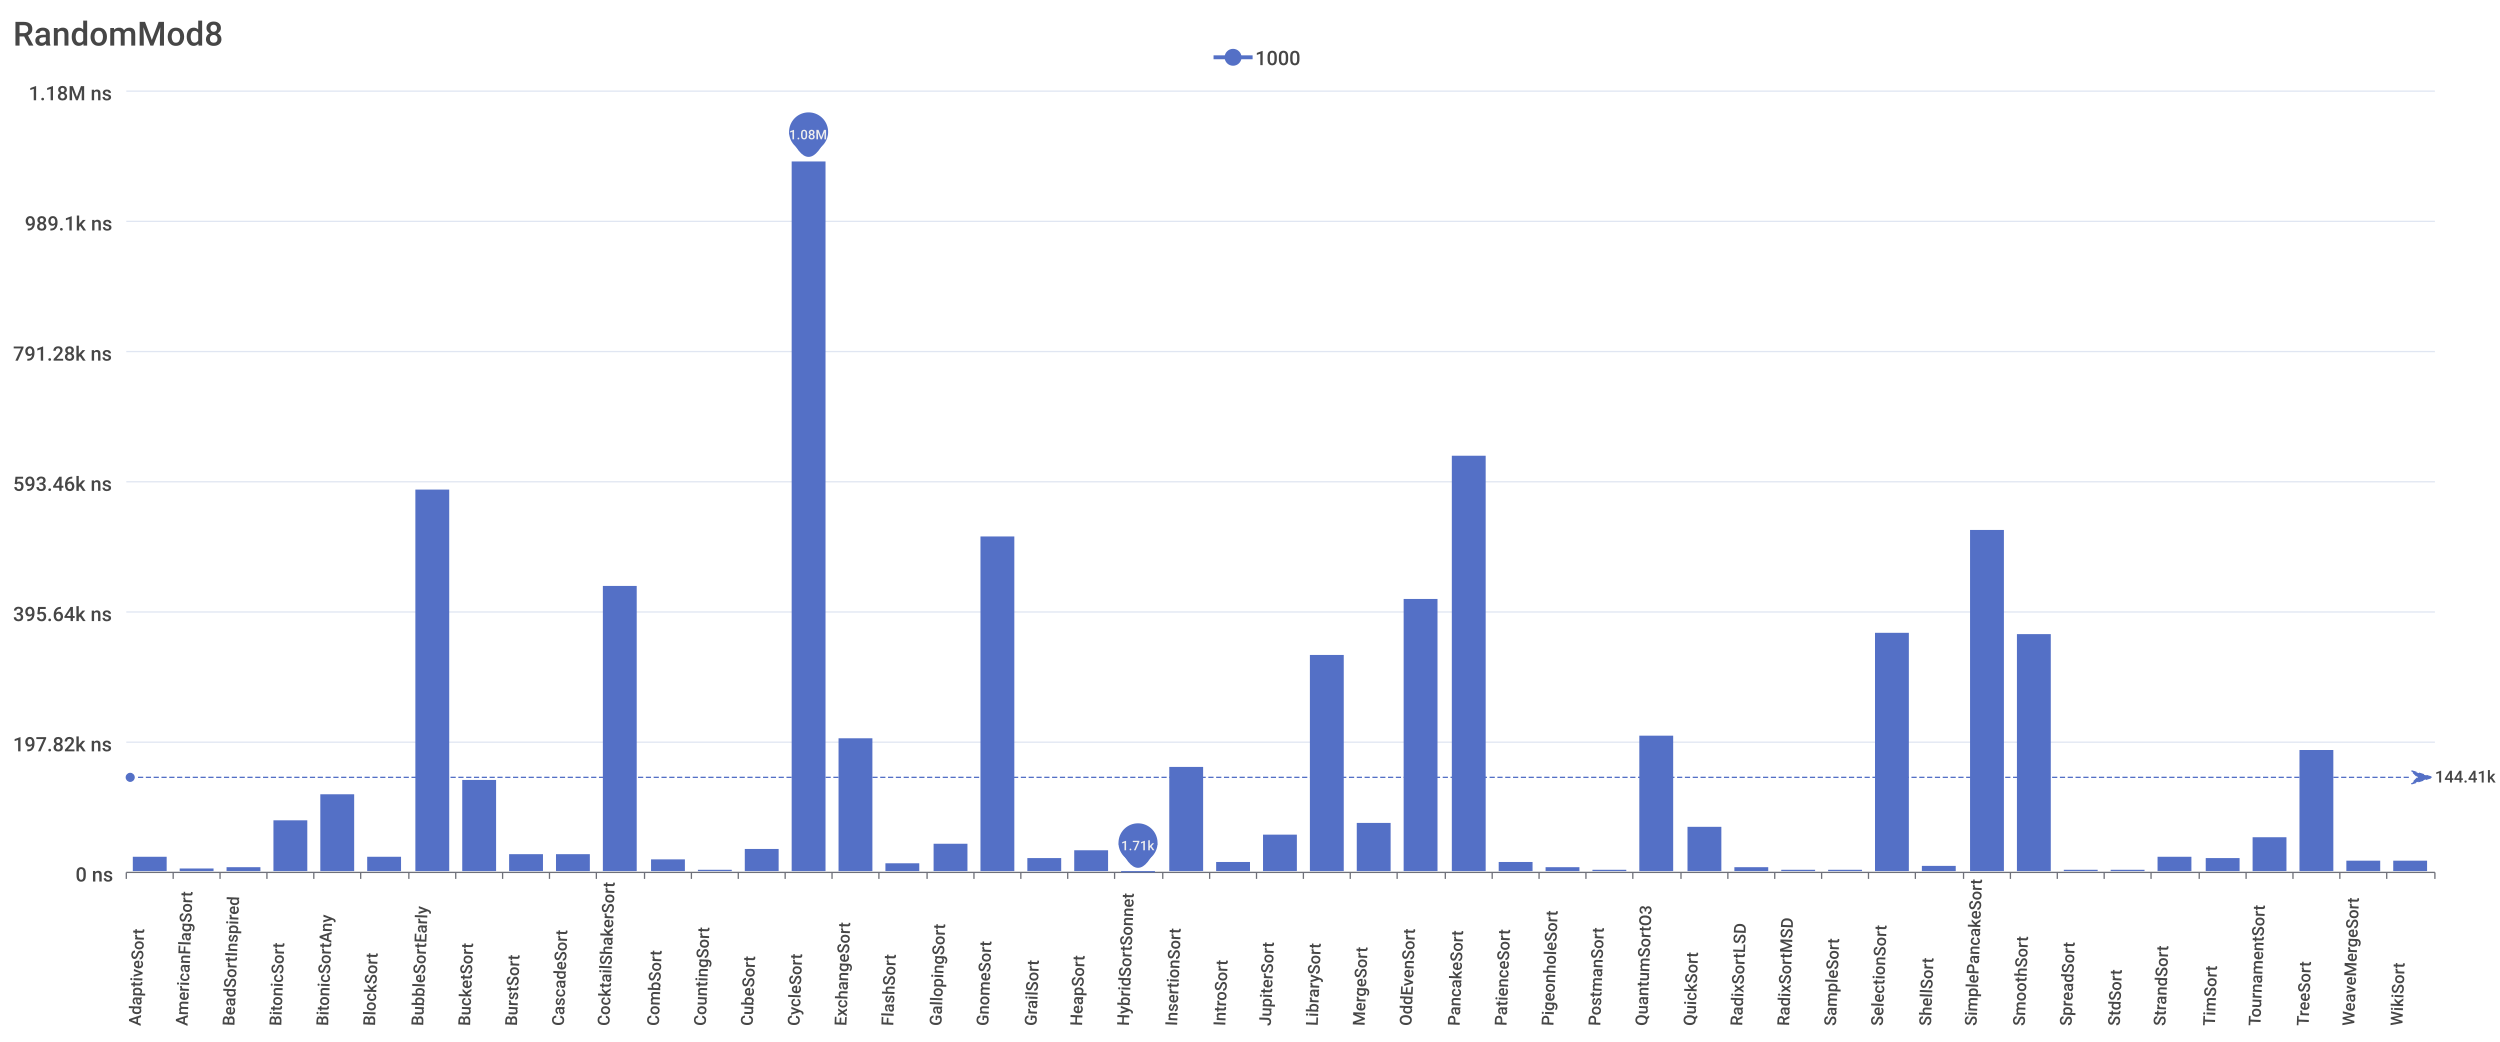
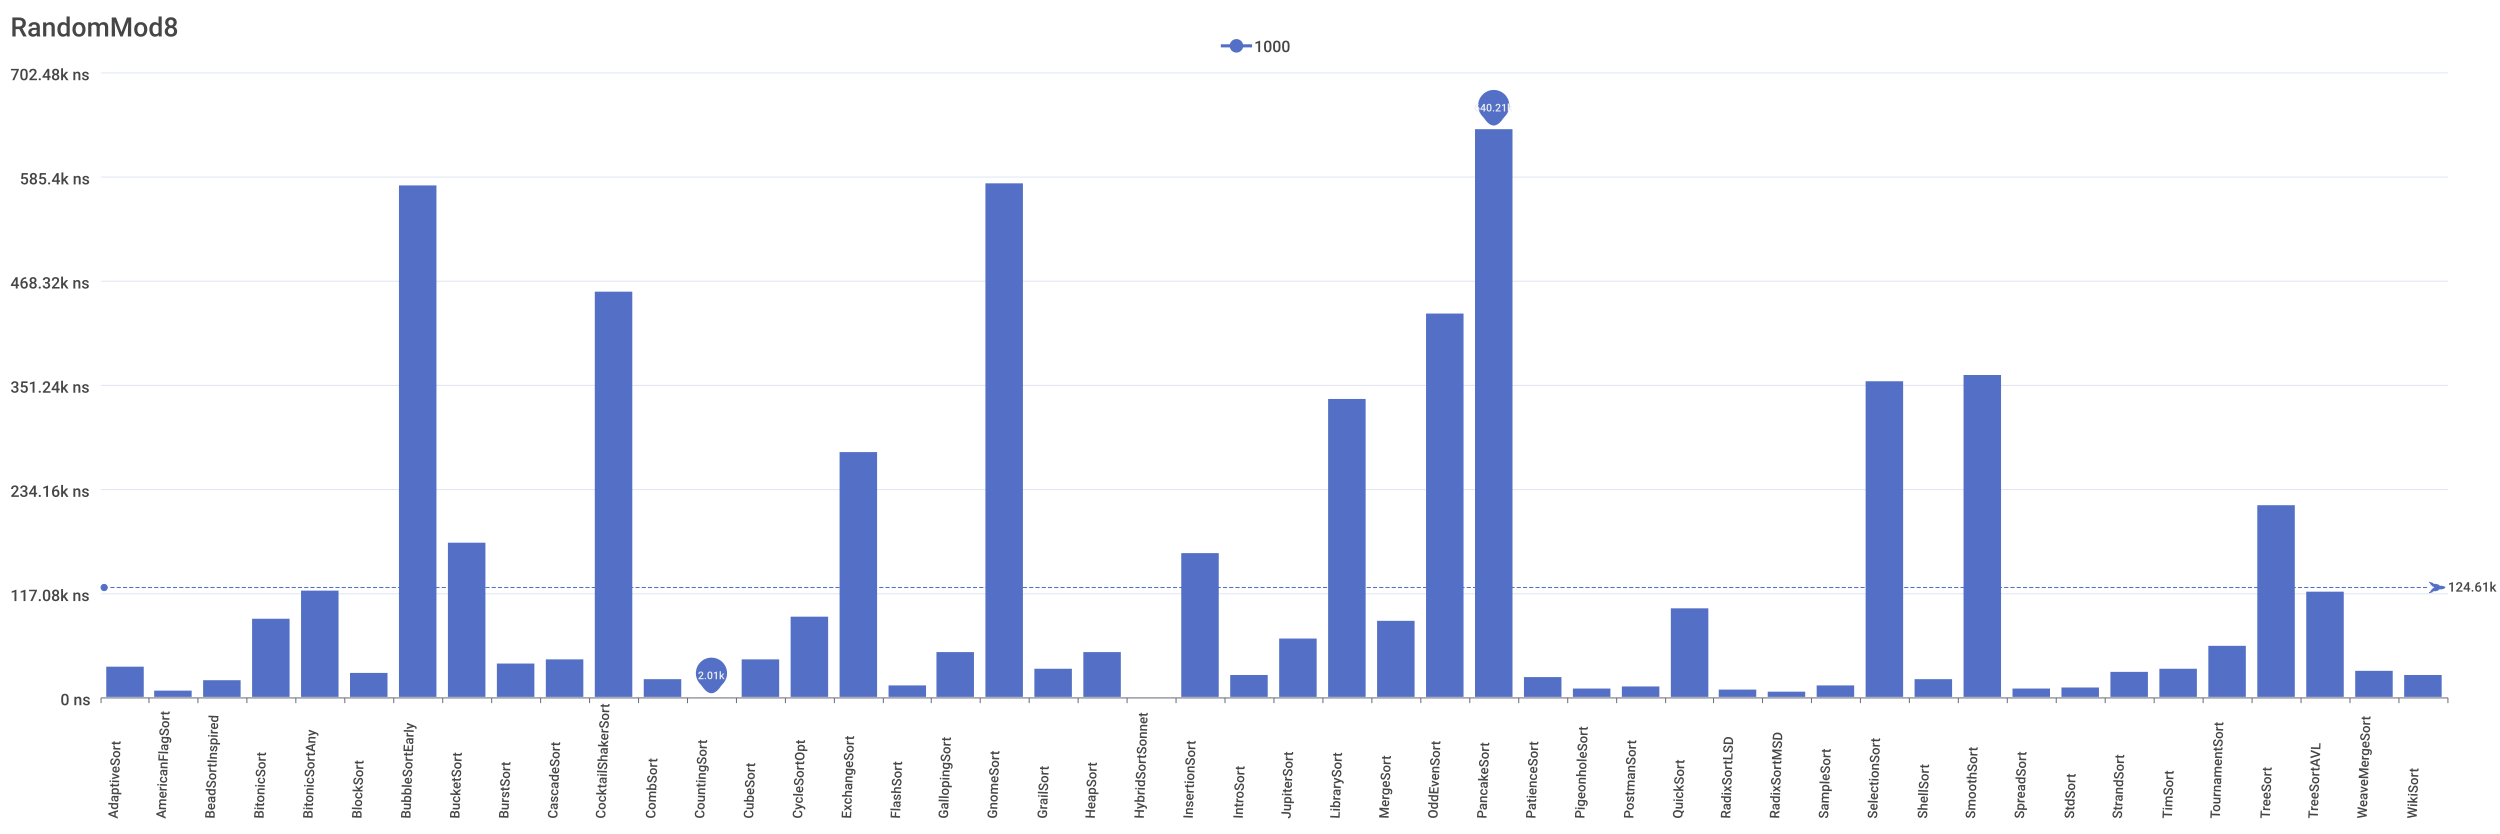
- <svg xmlns="http://www.w3.org/2000/svg" width="1920" height="800">\n<path d="M 0 0 L 1920 0 L 1920 800 L 0 800 L 0 0" style="stroke-width:0;stroke:none;fill:rgba(255,255,255,1.0)" />
-   <path d="M 932 44 L 962 44" style="stroke-width:3;stroke:rgba(84,112,198,1.0);fill:rgba(84,112,198,1.0)" />
-   <circle cx="947" cy="44" r="5" style="stroke-width:3;stroke:rgba(84,112,198,1.0);fill:rgba(84,112,198,1.0)" />
+ <svg xmlns="http://www.w3.org/2000/svg" width="2400" height="800">\n<path d="M 0 0 L 2400 0 L 2400 800 L 0 800 L 0 0" style="stroke-width:0;stroke:none;fill:rgba(255,255,255,1.0)" />
+   <path d="M 1172 44 L 1202 44" style="stroke-width:3;stroke:rgba(84,112,198,1.0);fill:rgba(84,112,198,1.0)" />
+   <circle cx="1187" cy="44" r="5" style="stroke-width:3;stroke:rgba(84,112,198,1.0);fill:rgba(84,112,198,1.0)" />
  <path d="" style="stroke-width:3;stroke:rgba(84,112,198,1.0);fill:rgba(84,112,198,1.0)" />
-   <text x="964" y="50" style="stroke-width:0;stroke:none;fill:rgba(70,70,70,1.0);font-size:15.3px;font-family:'Roboto Medium',sans-serif">1000</text>
+   <text x="1204" y="50" style="stroke-width:0;stroke:none;fill:rgba(70,70,70,1.0);font-size:15.3px;font-family:'Roboto Medium',sans-serif">1000</text>
  <text x="10" y="35" style="stroke-width:0;stroke:none;fill:rgba(70,70,70,1.0);font-size:25.6px;font-family:'Roboto Medium',sans-serif">RandomMod8</text>
-   <text x="22" y="77" style="stroke-width:0;stroke:none;fill:rgba(70,70,70,1.0);font-size:15.3px;font-family:'Roboto Medium',sans-serif">1.18M ns</text>
-   <text x="19" y="177" style="stroke-width:0;stroke:none;fill:rgba(70,70,70,1.0);font-size:15.3px;font-family:'Roboto Medium',sans-serif">989.1k ns</text>
-   <text x="10" y="277" style="stroke-width:0;stroke:none;fill:rgba(70,70,70,1.0);font-size:15.3px;font-family:'Roboto Medium',sans-serif">791.28k ns</text>
-   <text x="10" y="377" style="stroke-width:0;stroke:none;fill:rgba(70,70,70,1.0);font-size:15.3px;font-family:'Roboto Medium',sans-serif">593.46k ns</text>
-   <text x="10" y="477" style="stroke-width:0;stroke:none;fill:rgba(70,70,70,1.0);font-size:15.3px;font-family:'Roboto Medium',sans-serif">395.64k ns</text>
-   <text x="10" y="577" style="stroke-width:0;stroke:none;fill:rgba(70,70,70,1.0);font-size:15.3px;font-family:'Roboto Medium',sans-serif">197.82k ns</text>
+   <text x="10" y="77" style="stroke-width:0;stroke:none;fill:rgba(70,70,70,1.0);font-size:15.3px;font-family:'Roboto Medium',sans-serif">702.48k ns</text>
+   <text x="19" y="177" style="stroke-width:0;stroke:none;fill:rgba(70,70,70,1.0);font-size:15.3px;font-family:'Roboto Medium',sans-serif">585.4k ns</text>
+   <text x="10" y="277" style="stroke-width:0;stroke:none;fill:rgba(70,70,70,1.0);font-size:15.3px;font-family:'Roboto Medium',sans-serif">468.32k ns</text>
+   <text x="10" y="377" style="stroke-width:0;stroke:none;fill:rgba(70,70,70,1.0);font-size:15.3px;font-family:'Roboto Medium',sans-serif">351.24k ns</text>
+   <text x="10" y="477" style="stroke-width:0;stroke:none;fill:rgba(70,70,70,1.0);font-size:15.3px;font-family:'Roboto Medium',sans-serif">234.16k ns</text>
+   <text x="10" y="577" style="stroke-width:0;stroke:none;fill:rgba(70,70,70,1.0);font-size:15.3px;font-family:'Roboto Medium',sans-serif">117.08k ns</text>
  <text x="58" y="677" style="stroke-width:0;stroke:none;fill:rgba(70,70,70,1.0);font-size:15.3px;font-family:'Roboto Medium',sans-serif">0 ns</text>
-   <path d="M 97 70 L 1870 70" style="stroke-width:1;stroke:rgba(224,230,242,1.0);fill:none" />
-   <path d="M 97 170 L 1870 170" style="stroke-width:1;stroke:rgba(224,230,242,1.0);fill:none" />
-   <path d="M 97 270 L 1870 270" style="stroke-width:1;stroke:rgba(224,230,242,1.0);fill:none" />
-   <path d="M 97 370 L 1870 370" style="stroke-width:1;stroke:rgba(224,230,242,1.0);fill:none" />
-   <path d="M 97 470 L 1870 470" style="stroke-width:1;stroke:rgba(224,230,242,1.0);fill:none" />
-   <path d="M 97 570 L 1870 570" style="stroke-width:1;stroke:rgba(224,230,242,1.0);fill:none" />
+   <path d="M 97 70 L 2350 70" style="stroke-width:1;stroke:rgba(224,230,242,1.0);fill:none" />
+   <path d="M 97 170 L 2350 170" style="stroke-width:1;stroke:rgba(224,230,242,1.0);fill:none" />
+   <path d="M 97 270 L 2350 270" style="stroke-width:1;stroke:rgba(224,230,242,1.0);fill:none" />
+   <path d="M 97 370 L 2350 370" style="stroke-width:1;stroke:rgba(224,230,242,1.0);fill:none" />
+   <path d="M 97 470 L 2350 470" style="stroke-width:1;stroke:rgba(224,230,242,1.0);fill:none" />
+   <path d="M 97 570 L 2350 570" style="stroke-width:1;stroke:rgba(224,230,242,1.0);fill:none" />
  <path d="M 97 675 L 97 670" style="stroke-width:1;stroke:rgba(110,112,121,1.0);fill:none" />
-   <path d="M 133 675 L 133 670" style="stroke-width:1;stroke:rgba(110,112,121,1.0);fill:none" />
-   <path d="M 169 675 L 169 670" style="stroke-width:1;stroke:rgba(110,112,121,1.0);fill:none" />
-   <path d="M 205 675 L 205 670" style="stroke-width:1;stroke:rgba(110,112,121,1.0);fill:none" />
-   <path d="M 241 675 L 241 670" style="stroke-width:1;stroke:rgba(110,112,121,1.0);fill:none" />
-   <path d="M 277 675 L 277 670" style="stroke-width:1;stroke:rgba(110,112,121,1.0);fill:none" />
-   <path d="M 314 675 L 314 670" style="stroke-width:1;stroke:rgba(110,112,121,1.0);fill:none" />
-   <path d="M 350 675 L 350 670" style="stroke-width:1;stroke:rgba(110,112,121,1.0);fill:none" />
-   <path d="M 386 675 L 386 670" style="stroke-width:1;stroke:rgba(110,112,121,1.0);fill:none" />
-   <path d="M 422 675 L 422 670" style="stroke-width:1;stroke:rgba(110,112,121,1.0);fill:none" />
-   <path d="M 458 675 L 458 670" style="stroke-width:1;stroke:rgba(110,112,121,1.0);fill:none" />
-   <path d="M 495 675 L 495 670" style="stroke-width:1;stroke:rgba(110,112,121,1.0);fill:none" />
-   <path d="M 531 675 L 531 670" style="stroke-width:1;stroke:rgba(110,112,121,1.0);fill:none" />
-   <path d="M 567 675 L 567 670" style="stroke-width:1;stroke:rgba(110,112,121,1.0);fill:none" />
-   <path d="M 603 675 L 603 670" style="stroke-width:1;stroke:rgba(110,112,121,1.0);fill:none" />
-   <path d="M 639 675 L 639 670" style="stroke-width:1;stroke:rgba(110,112,121,1.0);fill:none" />
-   <path d="M 675 675 L 675 670" style="stroke-width:1;stroke:rgba(110,112,121,1.0);fill:none" />
-   <path d="M 712 675 L 712 670" style="stroke-width:1;stroke:rgba(110,112,121,1.0);fill:none" />
-   <path d="M 748 675 L 748 670" style="stroke-width:1;stroke:rgba(110,112,121,1.0);fill:none" />
-   <path d="M 784 675 L 784 670" style="stroke-width:1;stroke:rgba(110,112,121,1.0);fill:none" />
-   <path d="M 820 675 L 820 670" style="stroke-width:1;stroke:rgba(110,112,121,1.0);fill:none" />
-   <path d="M 856 675 L 856 670" style="stroke-width:1;stroke:rgba(110,112,121,1.0);fill:none" />
-   <path d="M 893 675 L 893 670" style="stroke-width:1;stroke:rgba(110,112,121,1.0);fill:none" />
-   <path d="M 929 675 L 929 670" style="stroke-width:1;stroke:rgba(110,112,121,1.0);fill:none" />
-   <path d="M 965 675 L 965 670" style="stroke-width:1;stroke:rgba(110,112,121,1.0);fill:none" />
-   <path d="M 1001 675 L 1001 670" style="stroke-width:1;stroke:rgba(110,112,121,1.0);fill:none" />
-   <path d="M 1037 675 L 1037 670" style="stroke-width:1;stroke:rgba(110,112,121,1.0);fill:none" />
-   <path d="M 1073 675 L 1073 670" style="stroke-width:1;stroke:rgba(110,112,121,1.0);fill:none" />
-   <path d="M 1110 675 L 1110 670" style="stroke-width:1;stroke:rgba(110,112,121,1.0);fill:none" />
-   <path d="M 1146 675 L 1146 670" style="stroke-width:1;stroke:rgba(110,112,121,1.0);fill:none" />
-   <path d="M 1182 675 L 1182 670" style="stroke-width:1;stroke:rgba(110,112,121,1.0);fill:none" />
-   <path d="M 1218 675 L 1218 670" style="stroke-width:1;stroke:rgba(110,112,121,1.0);fill:none" />
-   <path d="M 1254 675 L 1254 670" style="stroke-width:1;stroke:rgba(110,112,121,1.0);fill:none" />
-   <path d="M 1291 675 L 1291 670" style="stroke-width:1;stroke:rgba(110,112,121,1.0);fill:none" />
-   <path d="M 1327 675 L 1327 670" style="stroke-width:1;stroke:rgba(110,112,121,1.0);fill:none" />
-   <path d="M 1363 675 L 1363 670" style="stroke-width:1;stroke:rgba(110,112,121,1.0);fill:none" />
-   <path d="M 1399 675 L 1399 670" style="stroke-width:1;stroke:rgba(110,112,121,1.0);fill:none" />
-   <path d="M 1435 675 L 1435 670" style="stroke-width:1;stroke:rgba(110,112,121,1.0);fill:none" />
-   <path d="M 1471 675 L 1471 670" style="stroke-width:1;stroke:rgba(110,112,121,1.0);fill:none" />
-   <path d="M 1508 675 L 1508 670" style="stroke-width:1;stroke:rgba(110,112,121,1.0);fill:none" />
-   <path d="M 1544 675 L 1544 670" style="stroke-width:1;stroke:rgba(110,112,121,1.0);fill:none" />
-   <path d="M 1580 675 L 1580 670" style="stroke-width:1;stroke:rgba(110,112,121,1.0);fill:none" />
-   <path d="M 1616 675 L 1616 670" style="stroke-width:1;stroke:rgba(110,112,121,1.0);fill:none" />
-   <path d="M 1652 675 L 1652 670" style="stroke-width:1;stroke:rgba(110,112,121,1.0);fill:none" />
-   <path d="M 1689 675 L 1689 670" style="stroke-width:1;stroke:rgba(110,112,121,1.0);fill:none" />
-   <path d="M 1725 675 L 1725 670" style="stroke-width:1;stroke:rgba(110,112,121,1.0);fill:none" />
-   <path d="M 1761 675 L 1761 670" style="stroke-width:1;stroke:rgba(110,112,121,1.0);fill:none" />
-   <path d="M 1797 675 L 1797 670" style="stroke-width:1;stroke:rgba(110,112,121,1.0);fill:none" />
+   <path d="M 143 675 L 143 670" style="stroke-width:1;stroke:rgba(110,112,121,1.0);fill:none" />
+   <path d="M 190 675 L 190 670" style="stroke-width:1;stroke:rgba(110,112,121,1.0);fill:none" />
+   <path d="M 237 675 L 237 670" style="stroke-width:1;stroke:rgba(110,112,121,1.0);fill:none" />
+   <path d="M 284 675 L 284 670" style="stroke-width:1;stroke:rgba(110,112,121,1.0);fill:none" />
+   <path d="M 331 675 L 331 670" style="stroke-width:1;stroke:rgba(110,112,121,1.0);fill:none" />
+   <path d="M 378 675 L 378 670" style="stroke-width:1;stroke:rgba(110,112,121,1.0);fill:none" />
+   <path d="M 425 675 L 425 670" style="stroke-width:1;stroke:rgba(110,112,121,1.0);fill:none" />
+   <path d="M 472 675 L 472 670" style="stroke-width:1;stroke:rgba(110,112,121,1.0);fill:none" />
+   <path d="M 519 675 L 519 670" style="stroke-width:1;stroke:rgba(110,112,121,1.0);fill:none" />
+   <path d="M 566 675 L 566 670" style="stroke-width:1;stroke:rgba(110,112,121,1.0);fill:none" />
+   <path d="M 613 675 L 613 670" style="stroke-width:1;stroke:rgba(110,112,121,1.0);fill:none" />
+   <path d="M 660 675 L 660 670" style="stroke-width:1;stroke:rgba(110,112,121,1.0);fill:none" />
+   <path d="M 707 675 L 707 670" style="stroke-width:1;stroke:rgba(110,112,121,1.0);fill:none" />
+   <path d="M 754 675 L 754 670" style="stroke-width:1;stroke:rgba(110,112,121,1.0);fill:none" />
+   <path d="M 801 675 L 801 670" style="stroke-width:1;stroke:rgba(110,112,121,1.0);fill:none" />
+   <path d="M 848 675 L 848 670" style="stroke-width:1;stroke:rgba(110,112,121,1.0);fill:none" />
+   <path d="M 894 675 L 894 670" style="stroke-width:1;stroke:rgba(110,112,121,1.0);fill:none" />
+   <path d="M 941 675 L 941 670" style="stroke-width:1;stroke:rgba(110,112,121,1.0);fill:none" />
+   <path d="M 988 675 L 988 670" style="stroke-width:1;stroke:rgba(110,112,121,1.0);fill:none" />
+   <path d="M 1035 675 L 1035 670" style="stroke-width:1;stroke:rgba(110,112,121,1.0);fill:none" />
+   <path d="M 1082 675 L 1082 670" style="stroke-width:1;stroke:rgba(110,112,121,1.0);fill:none" />
+   <path d="M 1129 675 L 1129 670" style="stroke-width:1;stroke:rgba(110,112,121,1.0);fill:none" />
+   <path d="M 1176 675 L 1176 670" style="stroke-width:1;stroke:rgba(110,112,121,1.0);fill:none" />
+   <path d="M 1223 675 L 1223 670" style="stroke-width:1;stroke:rgba(110,112,121,1.0);fill:none" />
+   <path d="M 1270 675 L 1270 670" style="stroke-width:1;stroke:rgba(110,112,121,1.0);fill:none" />
+   <path d="M 1317 675 L 1317 670" style="stroke-width:1;stroke:rgba(110,112,121,1.0);fill:none" />
+   <path d="M 1364 675 L 1364 670" style="stroke-width:1;stroke:rgba(110,112,121,1.0);fill:none" />
+   <path d="M 1411 675 L 1411 670" style="stroke-width:1;stroke:rgba(110,112,121,1.0);fill:none" />
+   <path d="M 1458 675 L 1458 670" style="stroke-width:1;stroke:rgba(110,112,121,1.0);fill:none" />
+   <path d="M 1505 675 L 1505 670" style="stroke-width:1;stroke:rgba(110,112,121,1.0);fill:none" />
+   <path d="M 1552 675 L 1552 670" style="stroke-width:1;stroke:rgba(110,112,121,1.0);fill:none" />
+   <path d="M 1599 675 L 1599 670" style="stroke-width:1;stroke:rgba(110,112,121,1.0);fill:none" />
+   <path d="M 1645 675 L 1645 670" style="stroke-width:1;stroke:rgba(110,112,121,1.0);fill:none" />
+   <path d="M 1692 675 L 1692 670" style="stroke-width:1;stroke:rgba(110,112,121,1.0);fill:none" />
+   <path d="M 1739 675 L 1739 670" style="stroke-width:1;stroke:rgba(110,112,121,1.0);fill:none" />
+   <path d="M 1786 675 L 1786 670" style="stroke-width:1;stroke:rgba(110,112,121,1.0);fill:none" />
  <path d="M 1833 675 L 1833 670" style="stroke-width:1;stroke:rgba(110,112,121,1.0);fill:none" />
-   <path d="M 1870 675 L 1870 670" style="stroke-width:1;stroke:rgba(110,112,121,1.0);fill:none" />
-   <path d="M 97 670 L 1870 670" style="stroke-width:1;stroke:rgba(110,112,121,1.0);fill:none" />
-   <text x="108" y="788" style="stroke-width:0;stroke:none;fill:rgba(70,70,70,1.0);font-size:12.8px;font-family:'Roboto Medium',sans-serif" transform="rotate(272.15,108,788)">AdaptiveSort</text>
-   <text x="144" y="788" style="stroke-width:0;stroke:none;fill:rgba(70,70,70,1.0);font-size:12.8px;font-family:'Roboto Medium',sans-serif" transform="rotate(272.15,144,788)">AmericanFlagSort</text>
-   <text x="180" y="788" style="stroke-width:0;stroke:none;fill:rgba(70,70,70,1.0);font-size:12.8px;font-family:'Roboto Medium',sans-serif" transform="rotate(272.15,180,788)">BeadSortInspired</text>
-   <text x="216" y="788" style="stroke-width:0;stroke:none;fill:rgba(70,70,70,1.0);font-size:12.8px;font-family:'Roboto Medium',sans-serif" transform="rotate(272.15,216,788)">BitonicSort</text>
-   <text x="252" y="788" style="stroke-width:0;stroke:none;fill:rgba(70,70,70,1.0);font-size:12.8px;font-family:'Roboto Medium',sans-serif" transform="rotate(272.15,252,788)">BitonicSortAny</text>
-   <text x="288" y="788" style="stroke-width:0;stroke:none;fill:rgba(70,70,70,1.0);font-size:12.8px;font-family:'Roboto Medium',sans-serif" transform="rotate(272.15,288,788)">BlockSort</text>
-   <text x="325" y="788" style="stroke-width:0;stroke:none;fill:rgba(70,70,70,1.0);font-size:12.8px;font-family:'Roboto Medium',sans-serif" transform="rotate(272.15,325,788)">BubbleSortEarly</text>
-   <text x="361" y="788" style="stroke-width:0;stroke:none;fill:rgba(70,70,70,1.0);font-size:12.8px;font-family:'Roboto Medium',sans-serif" transform="rotate(272.15,361,788)">BucketSort</text>
-   <text x="397" y="788" style="stroke-width:0;stroke:none;fill:rgba(70,70,70,1.0);font-size:12.8px;font-family:'Roboto Medium',sans-serif" transform="rotate(272.15,397,788)">BurstSort</text>
-   <text x="433" y="788" style="stroke-width:0;stroke:none;fill:rgba(70,70,70,1.0);font-size:12.8px;font-family:'Roboto Medium',sans-serif" transform="rotate(272.15,433,788)">CascadeSort</text>
-   <text x="468" y="788" style="stroke-width:0;stroke:none;fill:rgba(70,70,70,1.0);font-size:12.8px;font-family:'Roboto Medium',sans-serif" transform="rotate(272.15,468,788)">CocktailShakerSort</text>
-   <text x="506" y="788" style="stroke-width:0;stroke:none;fill:rgba(70,70,70,1.0);font-size:12.8px;font-family:'Roboto Medium',sans-serif" transform="rotate(272.15,506,788)">CombSort</text>
-   <text x="542" y="788" style="stroke-width:0;stroke:none;fill:rgba(70,70,70,1.0);font-size:12.8px;font-family:'Roboto Medium',sans-serif" transform="rotate(272.15,542,788)">CountingSort</text>
-   <text x="578" y="788" style="stroke-width:0;stroke:none;fill:rgba(70,70,70,1.0);font-size:12.8px;font-family:'Roboto Medium',sans-serif" transform="rotate(272.15,578,788)">CubeSort</text>
-   <text x="614" y="788" style="stroke-width:0;stroke:none;fill:rgba(70,70,70,1.0);font-size:12.8px;font-family:'Roboto Medium',sans-serif" transform="rotate(272.15,614,788)">CycleSort</text>
-   <text x="650" y="788" style="stroke-width:0;stroke:none;fill:rgba(70,70,70,1.0);font-size:12.8px;font-family:'Roboto Medium',sans-serif" transform="rotate(272.15,650,788)">ExchangeSort</text>
-   <text x="686" y="788" style="stroke-width:0;stroke:none;fill:rgba(70,70,70,1.0);font-size:12.8px;font-family:'Roboto Medium',sans-serif" transform="rotate(272.15,686,788)">FlashSort</text>
-   <text x="723" y="788" style="stroke-width:0;stroke:none;fill:rgba(70,70,70,1.0);font-size:12.8px;font-family:'Roboto Medium',sans-serif" transform="rotate(272.15,723,788)">GallopingSort</text>
-   <text x="759" y="788" style="stroke-width:0;stroke:none;fill:rgba(70,70,70,1.0);font-size:12.8px;font-family:'Roboto Medium',sans-serif" transform="rotate(272.15,759,788)">GnomeSort</text>
-   <text x="796" y="788" style="stroke-width:0;stroke:none;fill:rgba(70,70,70,1.0);font-size:12.8px;font-family:'Roboto Medium',sans-serif" transform="rotate(272.15,796,788)">GrailSort</text>
-   <text x="831" y="788" style="stroke-width:0;stroke:none;fill:rgba(70,70,70,1.0);font-size:12.8px;font-family:'Roboto Medium',sans-serif" transform="rotate(272.15,831,788)">HeapSort</text>
-   <text x="867" y="788" style="stroke-width:0;stroke:none;fill:rgba(70,70,70,1.0);font-size:12.8px;font-family:'Roboto Medium',sans-serif" transform="rotate(272.15,867,788)">HybridSortSonnet</text>
-   <text x="904" y="788" style="stroke-width:0;stroke:none;fill:rgba(70,70,70,1.0);font-size:12.8px;font-family:'Roboto Medium',sans-serif" transform="rotate(272.15,904,788)">InsertionSort</text>
-   <text x="941" y="788" style="stroke-width:0;stroke:none;fill:rgba(70,70,70,1.0);font-size:12.8px;font-family:'Roboto Medium',sans-serif" transform="rotate(272.15,941,788)">IntroSort</text>
-   <text x="976" y="788" style="stroke-width:0;stroke:none;fill:rgba(70,70,70,1.0);font-size:12.8px;font-family:'Roboto Medium',sans-serif" transform="rotate(272.15,976,788)">JupiterSort</text>
-   <text x="1012" y="788" style="stroke-width:0;stroke:none;fill:rgba(70,70,70,1.0);font-size:12.8px;font-family:'Roboto Medium',sans-serif" transform="rotate(272.15,1012,788)">LibrarySort</text>
-   <text x="1048" y="788" style="stroke-width:0;stroke:none;fill:rgba(70,70,70,1.0);font-size:12.8px;font-family:'Roboto Medium',sans-serif" transform="rotate(272.15,1048,788)">MergeSort</text>
-   <text x="1084" y="788" style="stroke-width:0;stroke:none;fill:rgba(70,70,70,1.0);font-size:12.8px;font-family:'Roboto Medium',sans-serif" transform="rotate(272.15,1084,788)">OddEvenSort</text>
-   <text x="1121" y="788" style="stroke-width:0;stroke:none;fill:rgba(70,70,70,1.0);font-size:12.8px;font-family:'Roboto Medium',sans-serif" transform="rotate(272.15,1121,788)">PancakeSort</text>
-   <text x="1157" y="788" style="stroke-width:0;stroke:none;fill:rgba(70,70,70,1.0);font-size:12.8px;font-family:'Roboto Medium',sans-serif" transform="rotate(272.15,1157,788)">PatienceSort</text>
-   <text x="1193" y="788" style="stroke-width:0;stroke:none;fill:rgba(70,70,70,1.0);font-size:12.8px;font-family:'Roboto Medium',sans-serif" transform="rotate(272.15,1193,788)">PigeonholeSort</text>
-   <text x="1229" y="788" style="stroke-width:0;stroke:none;fill:rgba(70,70,70,1.0);font-size:12.8px;font-family:'Roboto Medium',sans-serif" transform="rotate(272.15,1229,788)">PostmanSort</text>
-   <text x="1265" y="788" style="stroke-width:0;stroke:none;fill:rgba(70,70,70,1.0);font-size:12.8px;font-family:'Roboto Medium',sans-serif" transform="rotate(272.15,1265,788)">QuantumSortO3</text>
-   <text x="1302" y="788" style="stroke-width:0;stroke:none;fill:rgba(70,70,70,1.0);font-size:12.8px;font-family:'Roboto Medium',sans-serif" transform="rotate(272.15,1302,788)">QuickSort</text>
-   <text x="1338" y="788" style="stroke-width:0;stroke:none;fill:rgba(70,70,70,1.0);font-size:12.8px;font-family:'Roboto Medium',sans-serif" transform="rotate(272.15,1338,788)">RadixSortLSD</text>
-   <text x="1374" y="788" style="stroke-width:0;stroke:none;fill:rgba(70,70,70,1.0);font-size:12.8px;font-family:'Roboto Medium',sans-serif" transform="rotate(272.15,1374,788)">RadixSortMSD</text>
-   <text x="1410" y="788" style="stroke-width:0;stroke:none;fill:rgba(70,70,70,1.0);font-size:12.8px;font-family:'Roboto Medium',sans-serif" transform="rotate(272.15,1410,788)">SampleSort</text>
-   <text x="1446" y="788" style="stroke-width:0;stroke:none;fill:rgba(70,70,70,1.0);font-size:12.8px;font-family:'Roboto Medium',sans-serif" transform="rotate(272.15,1446,788)">SelectionSort</text>
-   <text x="1483" y="788" style="stroke-width:0;stroke:none;fill:rgba(70,70,70,1.0);font-size:12.8px;font-family:'Roboto Medium',sans-serif" transform="rotate(272.15,1483,788)">ShellSort</text>
-   <text x="1518" y="788" style="stroke-width:0;stroke:none;fill:rgba(70,70,70,1.0);font-size:12.8px;font-family:'Roboto Medium',sans-serif" transform="rotate(272.15,1518,788)">SimplePancakeSort</text>
-   <text x="1555" y="788" style="stroke-width:0;stroke:none;fill:rgba(70,70,70,1.0);font-size:12.8px;font-family:'Roboto Medium',sans-serif" transform="rotate(272.15,1555,788)">SmoothSort</text>
-   <text x="1591" y="788" style="stroke-width:0;stroke:none;fill:rgba(70,70,70,1.0);font-size:12.8px;font-family:'Roboto Medium',sans-serif" transform="rotate(272.15,1591,788)">SpreadSort</text>
-   <text x="1628" y="788" style="stroke-width:0;stroke:none;fill:rgba(70,70,70,1.0);font-size:12.8px;font-family:'Roboto Medium',sans-serif" transform="rotate(272.15,1628,788)">StdSort</text>
-   <text x="1663" y="788" style="stroke-width:0;stroke:none;fill:rgba(70,70,70,1.0);font-size:12.8px;font-family:'Roboto Medium',sans-serif" transform="rotate(272.15,1663,788)">StrandSort</text>
-   <text x="1701" y="788" style="stroke-width:0;stroke:none;fill:rgba(70,70,70,1.0);font-size:12.8px;font-family:'Roboto Medium',sans-serif" transform="rotate(272.15,1701,788)">TimSort</text>
-   <text x="1736" y="788" style="stroke-width:0;stroke:none;fill:rgba(70,70,70,1.0);font-size:12.8px;font-family:'Roboto Medium',sans-serif" transform="rotate(272.15,1736,788)">TournamentSort</text>
-   <text x="1773" y="788" style="stroke-width:0;stroke:none;fill:rgba(70,70,70,1.0);font-size:12.8px;font-family:'Roboto Medium',sans-serif" transform="rotate(272.15,1773,788)">TreeSort</text>
-   <text x="1808" y="788" style="stroke-width:0;stroke:none;fill:rgba(70,70,70,1.0);font-size:12.8px;font-family:'Roboto Medium',sans-serif" transform="rotate(272.15,1808,788)">WeaveMergeSort</text>
-   <text x="1845" y="788" style="stroke-width:0;stroke:none;fill:rgba(70,70,70,1.0);font-size:12.8px;font-family:'Roboto Medium',sans-serif" transform="rotate(272.15,1845,788)">WikiSort</text>
-   <path d="M 102 658 L 128 658 L 128 669 L 102 669 L 102 658" style="stroke-width:0;stroke:none;fill:rgba(84,112,198,1.0)" />
-   <path d="M 138 667 L 164 667 L 164 669 L 138 669 L 138 667" style="stroke-width:0;stroke:none;fill:rgba(84,112,198,1.0)" />
-   <path d="M 174 666 L 200 666 L 200 669 L 174 669 L 174 666" style="stroke-width:0;stroke:none;fill:rgba(84,112,198,1.0)" />
-   <path d="M 210 630 L 236 630 L 236 669 L 210 669 L 210 630" style="stroke-width:0;stroke:none;fill:rgba(84,112,198,1.0)" />
-   <path d="M 246 610 L 272 610 L 272 669 L 246 669 L 246 610" style="stroke-width:0;stroke:none;fill:rgba(84,112,198,1.0)" />
-   <path d="M 282 658 L 308 658 L 308 669 L 282 669 L 282 658" style="stroke-width:0;stroke:none;fill:rgba(84,112,198,1.0)" />
-   <path d="M 319 376 L 345 376 L 345 669 L 319 669 L 319 376" style="stroke-width:0;stroke:none;fill:rgba(84,112,198,1.0)" />
-   <path d="M 355 599 L 381 599 L 381 669 L 355 669 L 355 599" style="stroke-width:0;stroke:none;fill:rgba(84,112,198,1.0)" />
-   <path d="M 391 656 L 417 656 L 417 669 L 391 669 L 391 656" style="stroke-width:0;stroke:none;fill:rgba(84,112,198,1.0)" />
-   <path d="M 427 656 L 453 656 L 453 669 L 427 669 L 427 656" style="stroke-width:0;stroke:none;fill:rgba(84,112,198,1.0)" />
-   <path d="M 463 450 L 489 450 L 489 669 L 463 669 L 463 450" style="stroke-width:0;stroke:none;fill:rgba(84,112,198,1.0)" />
-   <path d="M 500 660 L 526 660 L 526 669 L 500 669 L 500 660" style="stroke-width:0;stroke:none;fill:rgba(84,112,198,1.0)" />
-   <path d="M 536 668 L 562 668 L 562 669 L 536 669 L 536 668" style="stroke-width:0;stroke:none;fill:rgba(84,112,198,1.0)" />
-   <path d="M 572 652 L 598 652 L 598 669 L 572 669 L 572 652" style="stroke-width:0;stroke:none;fill:rgba(84,112,198,1.0)" />
-   <path d="M 608 124 L 634 124 L 634 669 L 608 669 L 608 124" style="stroke-width:0;stroke:none;fill:rgba(84,112,198,1.0)" />
-   <path d="M 644 567 L 670 567 L 670 669 L 644 669 L 644 567" style="stroke-width:0;stroke:none;fill:rgba(84,112,198,1.0)" />
-   <path d="M 680 663 L 706 663 L 706 669 L 680 669 L 680 663" style="stroke-width:0;stroke:none;fill:rgba(84,112,198,1.0)" />
-   <path d="M 717 648 L 743 648 L 743 669 L 717 669 L 717 648" style="stroke-width:0;stroke:none;fill:rgba(84,112,198,1.0)" />
-   <path d="M 753 412 L 779 412 L 779 669 L 753 669 L 753 412" style="stroke-width:0;stroke:none;fill:rgba(84,112,198,1.0)" />
-   <path d="M 789 659 L 815 659 L 815 669 L 789 669 L 789 659" style="stroke-width:0;stroke:none;fill:rgba(84,112,198,1.0)" />
-   <path d="M 825 653 L 851 653 L 851 669 L 825 669 L 825 653" style="stroke-width:0;stroke:none;fill:rgba(84,112,198,1.0)" />
-   <path d="M 861 670 L 887 670 L 887 669 L 861 669 L 861 670" style="stroke-width:0;stroke:none;fill:rgba(84,112,198,1.0)" />
-   <path d="M 898 589 L 924 589 L 924 669 L 898 669 L 898 589" style="stroke-width:0;stroke:none;fill:rgba(84,112,198,1.0)" />
-   <path d="M 934 662 L 960 662 L 960 669 L 934 669 L 934 662" style="stroke-width:0;stroke:none;fill:rgba(84,112,198,1.0)" />
-   <path d="M 970 641 L 996 641 L 996 669 L 970 669 L 970 641" style="stroke-width:0;stroke:none;fill:rgba(84,112,198,1.0)" />
-   <path d="M 1006 503 L 1032 503 L 1032 669 L 1006 669 L 1006 503" style="stroke-width:0;stroke:none;fill:rgba(84,112,198,1.0)" />
-   <path d="M 1042 632 L 1068 632 L 1068 669 L 1042 669 L 1042 632" style="stroke-width:0;stroke:none;fill:rgba(84,112,198,1.0)" />
-   <path d="M 1078 460 L 1104 460 L 1104 669 L 1078 669 L 1078 460" style="stroke-width:0;stroke:none;fill:rgba(84,112,198,1.0)" />
-   <path d="M 1115 350 L 1141 350 L 1141 669 L 1115 669 L 1115 350" style="stroke-width:0;stroke:none;fill:rgba(84,112,198,1.0)" />
-   <path d="M 1151 662 L 1177 662 L 1177 669 L 1151 669 L 1151 662" style="stroke-width:0;stroke:none;fill:rgba(84,112,198,1.0)" />
-   <path d="M 1187 666 L 1213 666 L 1213 669 L 1187 669 L 1187 666" style="stroke-width:0;stroke:none;fill:rgba(84,112,198,1.0)" />
-   <path d="M 1223 668 L 1249 668 L 1249 669 L 1223 669 L 1223 668" style="stroke-width:0;stroke:none;fill:rgba(84,112,198,1.0)" />
-   <path d="M 1259 565 L 1285 565 L 1285 669 L 1259 669 L 1259 565" style="stroke-width:0;stroke:none;fill:rgba(84,112,198,1.0)" />
-   <path d="M 1296 635 L 1322 635 L 1322 669 L 1296 669 L 1296 635" style="stroke-width:0;stroke:none;fill:rgba(84,112,198,1.0)" />
-   <path d="M 1332 666 L 1358 666 L 1358 669 L 1332 669 L 1332 666" style="stroke-width:0;stroke:none;fill:rgba(84,112,198,1.0)" />
-   <path d="M 1368 668 L 1394 668 L 1394 669 L 1368 669 L 1368 668" style="stroke-width:0;stroke:none;fill:rgba(84,112,198,1.0)" />
-   <path d="M 1404 668 L 1430 668 L 1430 669 L 1404 669 L 1404 668" style="stroke-width:0;stroke:none;fill:rgba(84,112,198,1.0)" />
-   <path d="M 1440 486 L 1466 486 L 1466 669 L 1440 669 L 1440 486" style="stroke-width:0;stroke:none;fill:rgba(84,112,198,1.0)" />
-   <path d="M 1476 665 L 1502 665 L 1502 669 L 1476 669 L 1476 665" style="stroke-width:0;stroke:none;fill:rgba(84,112,198,1.0)" />
-   <path d="M 1513 407 L 1539 407 L 1539 669 L 1513 669 L 1513 407" style="stroke-width:0;stroke:none;fill:rgba(84,112,198,1.0)" />
-   <path d="M 1549 487 L 1575 487 L 1575 669 L 1549 669 L 1549 487" style="stroke-width:0;stroke:none;fill:rgba(84,112,198,1.0)" />
-   <path d="M 1585 668 L 1611 668 L 1611 669 L 1585 669 L 1585 668" style="stroke-width:0;stroke:none;fill:rgba(84,112,198,1.0)" />
-   <path d="M 1621 668 L 1647 668 L 1647 669 L 1621 669 L 1621 668" style="stroke-width:0;stroke:none;fill:rgba(84,112,198,1.0)" />
-   <path d="M 1657 658 L 1683 658 L 1683 669 L 1657 669 L 1657 658" style="stroke-width:0;stroke:none;fill:rgba(84,112,198,1.0)" />
-   <path d="M 1694 659 L 1720 659 L 1720 669 L 1694 669 L 1694 659" style="stroke-width:0;stroke:none;fill:rgba(84,112,198,1.0)" />
-   <path d="M 1730 643 L 1756 643 L 1756 669 L 1730 669 L 1730 643" style="stroke-width:0;stroke:none;fill:rgba(84,112,198,1.0)" />
-   <path d="M 1766 576 L 1792 576 L 1792 669 L 1766 669 L 1766 576" style="stroke-width:0;stroke:none;fill:rgba(84,112,198,1.0)" />
-   <path d="M 1802 661 L 1828 661 L 1828 669 L 1802 669 L 1802 661" style="stroke-width:0;stroke:none;fill:rgba(84,112,198,1.0)" />
-   <path d="M 1838 661 L 1864 661 L 1864 669 L 1838 669 L 1838 661" style="stroke-width:0;stroke:none;fill:rgba(84,112,198,1.0)" />
-   <path d="M 618 116 A 15 15 330.00 1 1 624 116 L 621 102 Z" style="stroke-width:0;stroke:none;fill:rgba(84,112,198,1.0)" />
-   <path d="M 606 102 Q621,139 636,102 Z" style="stroke-width:0;stroke:none;fill:rgba(84,112,198,1.0)" />
-   <text x="606" y="107" style="stroke-width:0;stroke:none;fill:rgba(238,238,238,1.0);font-size:10.2px;font-family:'Roboto Medium',sans-serif">1.08M</text>
-   <path d="M 871 662 A 15 15 330.00 1 1 877 662 L 874 648 Z" style="stroke-width:0;stroke:none;fill:rgba(84,112,198,1.0)" />
-   <path d="M 859 648 Q874,685 889,648 Z" style="stroke-width:0;stroke:none;fill:rgba(84,112,198,1.0)" />
-   <text x="861" y="653" style="stroke-width:0;stroke:none;fill:rgba(238,238,238,1.0);font-size:10.2px;font-family:'Roboto Medium',sans-serif">1.71k</text>
-   <circle cx="100" cy="597" r="3" style="stroke-width:1;stroke:rgba(84,112,198,1.0);fill:rgba(84,112,198,1.0)" />
+   <path d="M 1880 675 L 1880 670" style="stroke-width:1;stroke:rgba(110,112,121,1.0);fill:none" />
+   <path d="M 1927 675 L 1927 670" style="stroke-width:1;stroke:rgba(110,112,121,1.0);fill:none" />
+   <path d="M 1974 675 L 1974 670" style="stroke-width:1;stroke:rgba(110,112,121,1.0);fill:none" />
+   <path d="M 2021 675 L 2021 670" style="stroke-width:1;stroke:rgba(110,112,121,1.0);fill:none" />
+   <path d="M 2068 675 L 2068 670" style="stroke-width:1;stroke:rgba(110,112,121,1.0);fill:none" />
+   <path d="M 2115 675 L 2115 670" style="stroke-width:1;stroke:rgba(110,112,121,1.0);fill:none" />
+   <path d="M 2162 675 L 2162 670" style="stroke-width:1;stroke:rgba(110,112,121,1.0);fill:none" />
+   <path d="M 2209 675 L 2209 670" style="stroke-width:1;stroke:rgba(110,112,121,1.0);fill:none" />
+   <path d="M 2256 675 L 2256 670" style="stroke-width:1;stroke:rgba(110,112,121,1.0);fill:none" />
+   <path d="M 2303 675 L 2303 670" style="stroke-width:1;stroke:rgba(110,112,121,1.0);fill:none" />
+   <path d="M 2350 675 L 2350 670" style="stroke-width:1;stroke:rgba(110,112,121,1.0);fill:none" />
+   <path d="M 97 670 L 2350 670" style="stroke-width:1;stroke:rgba(110,112,121,1.0);fill:none" />
+   <text x="113" y="786" style="stroke-width:0;stroke:none;fill:rgba(70,70,70,1.0);font-size:12.8px;font-family:'Roboto Medium',sans-serif" transform="rotate(272.15,113,786)">AdaptiveSort</text>
+   <text x="159" y="786" style="stroke-width:0;stroke:none;fill:rgba(70,70,70,1.0);font-size:12.8px;font-family:'Roboto Medium',sans-serif" transform="rotate(272.15,159,786)">AmericanFlagSort</text>
+   <text x="206" y="786" style="stroke-width:0;stroke:none;fill:rgba(70,70,70,1.0);font-size:12.8px;font-family:'Roboto Medium',sans-serif" transform="rotate(272.15,206,786)">BeadSortInspired</text>
+   <text x="253" y="786" style="stroke-width:0;stroke:none;fill:rgba(70,70,70,1.0);font-size:12.8px;font-family:'Roboto Medium',sans-serif" transform="rotate(272.15,253,786)">BitonicSort</text>
+   <text x="300" y="786" style="stroke-width:0;stroke:none;fill:rgba(70,70,70,1.0);font-size:12.8px;font-family:'Roboto Medium',sans-serif" transform="rotate(272.15,300,786)">BitonicSortAny</text>
+   <text x="347" y="786" style="stroke-width:0;stroke:none;fill:rgba(70,70,70,1.0);font-size:12.8px;font-family:'Roboto Medium',sans-serif" transform="rotate(272.15,347,786)">BlockSort</text>
+   <text x="394" y="786" style="stroke-width:0;stroke:none;fill:rgba(70,70,70,1.0);font-size:12.8px;font-family:'Roboto Medium',sans-serif" transform="rotate(272.15,394,786)">BubbleSortEarly</text>
+   <text x="441" y="786" style="stroke-width:0;stroke:none;fill:rgba(70,70,70,1.0);font-size:12.8px;font-family:'Roboto Medium',sans-serif" transform="rotate(272.15,441,786)">BucketSort</text>
+   <text x="488" y="786" style="stroke-width:0;stroke:none;fill:rgba(70,70,70,1.0);font-size:12.8px;font-family:'Roboto Medium',sans-serif" transform="rotate(272.15,488,786)">BurstSort</text>
+   <text x="535" y="786" style="stroke-width:0;stroke:none;fill:rgba(70,70,70,1.0);font-size:12.8px;font-family:'Roboto Medium',sans-serif" transform="rotate(272.15,535,786)">CascadeSort</text>
+   <text x="581" y="786" style="stroke-width:0;stroke:none;fill:rgba(70,70,70,1.0);font-size:12.8px;font-family:'Roboto Medium',sans-serif" transform="rotate(272.15,581,786)">CocktailShakerSort</text>
+   <text x="629" y="786" style="stroke-width:0;stroke:none;fill:rgba(70,70,70,1.0);font-size:12.8px;font-family:'Roboto Medium',sans-serif" transform="rotate(272.15,629,786)">CombSort</text>
+   <text x="676" y="786" style="stroke-width:0;stroke:none;fill:rgba(70,70,70,1.0);font-size:12.8px;font-family:'Roboto Medium',sans-serif" transform="rotate(272.15,676,786)">CountingSort</text>
+   <text x="723" y="786" style="stroke-width:0;stroke:none;fill:rgba(70,70,70,1.0);font-size:12.8px;font-family:'Roboto Medium',sans-serif" transform="rotate(272.15,723,786)">CubeSort</text>
+   <text x="770" y="786" style="stroke-width:0;stroke:none;fill:rgba(70,70,70,1.0);font-size:12.8px;font-family:'Roboto Medium',sans-serif" transform="rotate(272.15,770,786)">CycleSortOpt</text>
+   <text x="817" y="786" style="stroke-width:0;stroke:none;fill:rgba(70,70,70,1.0);font-size:12.8px;font-family:'Roboto Medium',sans-serif" transform="rotate(272.15,817,786)">ExchangeSort</text>
+   <text x="864" y="786" style="stroke-width:0;stroke:none;fill:rgba(70,70,70,1.0);font-size:12.8px;font-family:'Roboto Medium',sans-serif" transform="rotate(272.15,864,786)">FlashSort</text>
+   <text x="910" y="786" style="stroke-width:0;stroke:none;fill:rgba(70,70,70,1.0);font-size:12.8px;font-family:'Roboto Medium',sans-serif" transform="rotate(272.15,910,786)">GallopingSort</text>
+   <text x="957" y="786" style="stroke-width:0;stroke:none;fill:rgba(70,70,70,1.0);font-size:12.8px;font-family:'Roboto Medium',sans-serif" transform="rotate(272.15,957,786)">GnomeSort</text>
+   <text x="1005" y="786" style="stroke-width:0;stroke:none;fill:rgba(70,70,70,1.0);font-size:12.8px;font-family:'Roboto Medium',sans-serif" transform="rotate(272.15,1005,786)">GrailSort</text>
+   <text x="1051" y="786" style="stroke-width:0;stroke:none;fill:rgba(70,70,70,1.0);font-size:12.8px;font-family:'Roboto Medium',sans-serif" transform="rotate(272.15,1051,786)">HeapSort</text>
+   <text x="1098" y="786" style="stroke-width:0;stroke:none;fill:rgba(70,70,70,1.0);font-size:12.8px;font-family:'Roboto Medium',sans-serif" transform="rotate(272.15,1098,786)">HybridSortSonnet</text>
+   <text x="1145" y="786" style="stroke-width:0;stroke:none;fill:rgba(70,70,70,1.0);font-size:12.8px;font-family:'Roboto Medium',sans-serif" transform="rotate(272.15,1145,786)">InsertionSort</text>
+   <text x="1193" y="786" style="stroke-width:0;stroke:none;fill:rgba(70,70,70,1.0);font-size:12.8px;font-family:'Roboto Medium',sans-serif" transform="rotate(272.15,1193,786)">IntroSort</text>
+   <text x="1239" y="786" style="stroke-width:0;stroke:none;fill:rgba(70,70,70,1.0);font-size:12.8px;font-family:'Roboto Medium',sans-serif" transform="rotate(272.15,1239,786)">JupiterSort</text>
+   <text x="1286" y="786" style="stroke-width:0;stroke:none;fill:rgba(70,70,70,1.0);font-size:12.8px;font-family:'Roboto Medium',sans-serif" transform="rotate(272.15,1286,786)">LibrarySort</text>
+   <text x="1333" y="786" style="stroke-width:0;stroke:none;fill:rgba(70,70,70,1.0);font-size:12.8px;font-family:'Roboto Medium',sans-serif" transform="rotate(272.15,1333,786)">MergeSort</text>
+   <text x="1380" y="786" style="stroke-width:0;stroke:none;fill:rgba(70,70,70,1.0);font-size:12.8px;font-family:'Roboto Medium',sans-serif" transform="rotate(272.15,1380,786)">OddEvenSort</text>
+   <text x="1427" y="786" style="stroke-width:0;stroke:none;fill:rgba(70,70,70,1.0);font-size:12.8px;font-family:'Roboto Medium',sans-serif" transform="rotate(272.15,1427,786)">PancakeSort</text>
+   <text x="1474" y="786" style="stroke-width:0;stroke:none;fill:rgba(70,70,70,1.0);font-size:12.8px;font-family:'Roboto Medium',sans-serif" transform="rotate(272.15,1474,786)">PatienceSort</text>
+   <text x="1521" y="786" style="stroke-width:0;stroke:none;fill:rgba(70,70,70,1.0);font-size:12.8px;font-family:'Roboto Medium',sans-serif" transform="rotate(272.15,1521,786)">PigeonholeSort</text>
+   <text x="1568" y="786" style="stroke-width:0;stroke:none;fill:rgba(70,70,70,1.0);font-size:12.8px;font-family:'Roboto Medium',sans-serif" transform="rotate(272.15,1568,786)">PostmanSort</text>
+   <text x="1615" y="786" style="stroke-width:0;stroke:none;fill:rgba(70,70,70,1.0);font-size:12.8px;font-family:'Roboto Medium',sans-serif" transform="rotate(272.15,1615,786)">QuickSort</text>
+   <text x="1661" y="786" style="stroke-width:0;stroke:none;fill:rgba(70,70,70,1.0);font-size:12.8px;font-family:'Roboto Medium',sans-serif" transform="rotate(272.15,1661,786)">RadixSortLSD</text>
+   <text x="1708" y="786" style="stroke-width:0;stroke:none;fill:rgba(70,70,70,1.0);font-size:12.8px;font-family:'Roboto Medium',sans-serif" transform="rotate(272.15,1708,786)">RadixSortMSD</text>
+   <text x="1755" y="786" style="stroke-width:0;stroke:none;fill:rgba(70,70,70,1.0);font-size:12.8px;font-family:'Roboto Medium',sans-serif" transform="rotate(272.15,1755,786)">SampleSort</text>
+   <text x="1802" y="786" style="stroke-width:0;stroke:none;fill:rgba(70,70,70,1.0);font-size:12.8px;font-family:'Roboto Medium',sans-serif" transform="rotate(272.15,1802,786)">SelectionSort</text>
+   <text x="1850" y="786" style="stroke-width:0;stroke:none;fill:rgba(70,70,70,1.0);font-size:12.8px;font-family:'Roboto Medium',sans-serif" transform="rotate(272.15,1850,786)">ShellSort</text>
+   <text x="1896" y="786" style="stroke-width:0;stroke:none;fill:rgba(70,70,70,1.0);font-size:12.8px;font-family:'Roboto Medium',sans-serif" transform="rotate(272.15,1896,786)">SmoothSort</text>
+   <text x="1943" y="786" style="stroke-width:0;stroke:none;fill:rgba(70,70,70,1.0);font-size:12.8px;font-family:'Roboto Medium',sans-serif" transform="rotate(272.15,1943,786)">SpreadSort</text>
+   <text x="1991" y="786" style="stroke-width:0;stroke:none;fill:rgba(70,70,70,1.0);font-size:12.8px;font-family:'Roboto Medium',sans-serif" transform="rotate(272.15,1991,786)">StdSort</text>
+   <text x="2037" y="786" style="stroke-width:0;stroke:none;fill:rgba(70,70,70,1.0);font-size:12.8px;font-family:'Roboto Medium',sans-serif" transform="rotate(272.15,2037,786)">StrandSort</text>
+   <text x="2085" y="786" style="stroke-width:0;stroke:none;fill:rgba(70,70,70,1.0);font-size:12.8px;font-family:'Roboto Medium',sans-serif" transform="rotate(272.15,2085,786)">TimSort</text>
+   <text x="2131" y="786" style="stroke-width:0;stroke:none;fill:rgba(70,70,70,1.0);font-size:12.8px;font-family:'Roboto Medium',sans-serif" transform="rotate(272.15,2131,786)">TournamentSort</text>
+   <text x="2179" y="786" style="stroke-width:0;stroke:none;fill:rgba(70,70,70,1.0);font-size:12.8px;font-family:'Roboto Medium',sans-serif" transform="rotate(272.15,2179,786)">TreeSort</text>
+   <text x="2225" y="786" style="stroke-width:0;stroke:none;fill:rgba(70,70,70,1.0);font-size:12.8px;font-family:'Roboto Medium',sans-serif" transform="rotate(272.15,2225,786)">TreeSortAVL</text>
+   <text x="2272" y="786" style="stroke-width:0;stroke:none;fill:rgba(70,70,70,1.0);font-size:12.8px;font-family:'Roboto Medium',sans-serif" transform="rotate(272.15,2272,786)">WeaveMergeSort</text>
+   <text x="2320" y="786" style="stroke-width:0;stroke:none;fill:rgba(70,70,70,1.0);font-size:12.8px;font-family:'Roboto Medium',sans-serif" transform="rotate(272.15,2320,786)">WikiSort</text>
+   <path d="M 102 640 L 138 640 L 138 669 L 102 669 L 102 640" style="stroke-width:0;stroke:none;fill:rgba(84,112,198,1.0)" />
+   <path d="M 148 663 L 184 663 L 184 669 L 148 669 L 148 663" style="stroke-width:0;stroke:none;fill:rgba(84,112,198,1.0)" />
+   <path d="M 195 653 L 231 653 L 231 669 L 195 669 L 195 653" style="stroke-width:0;stroke:none;fill:rgba(84,112,198,1.0)" />
+   <path d="M 242 594 L 278 594 L 278 669 L 242 669 L 242 594" style="stroke-width:0;stroke:none;fill:rgba(84,112,198,1.0)" />
+   <path d="M 289 567 L 325 567 L 325 669 L 289 669 L 289 567" style="stroke-width:0;stroke:none;fill:rgba(84,112,198,1.0)" />
+   <path d="M 336 646 L 372 646 L 372 669 L 336 669 L 336 646" style="stroke-width:0;stroke:none;fill:rgba(84,112,198,1.0)" />
+   <path d="M 383 178 L 419 178 L 419 669 L 383 669 L 383 178" style="stroke-width:0;stroke:none;fill:rgba(84,112,198,1.0)" />
+   <path d="M 430 521 L 466 521 L 466 669 L 430 669 L 430 521" style="stroke-width:0;stroke:none;fill:rgba(84,112,198,1.0)" />
+   <path d="M 477 637 L 513 637 L 513 669 L 477 669 L 477 637" style="stroke-width:0;stroke:none;fill:rgba(84,112,198,1.0)" />
+   <path d="M 524 633 L 560 633 L 560 669 L 524 669 L 524 633" style="stroke-width:0;stroke:none;fill:rgba(84,112,198,1.0)" />
+   <path d="M 571 280 L 607 280 L 607 669 L 571 669 L 571 280" style="stroke-width:0;stroke:none;fill:rgba(84,112,198,1.0)" />
+   <path d="M 618 652 L 654 652 L 654 669 L 618 669 L 618 652" style="stroke-width:0;stroke:none;fill:rgba(84,112,198,1.0)" />
+   <path d="M 665 669 L 701 669 L 701 669 L 665 669 L 665 669" style="stroke-width:0;stroke:none;fill:rgba(84,112,198,1.0)" />
+   <path d="M 712 633 L 748 633 L 748 669 L 712 669 L 712 633" style="stroke-width:0;stroke:none;fill:rgba(84,112,198,1.0)" />
+   <path d="M 759 592 L 795 592 L 795 669 L 759 669 L 759 592" style="stroke-width:0;stroke:none;fill:rgba(84,112,198,1.0)" />
+   <path d="M 806 434 L 842 434 L 842 669 L 806 669 L 806 434" style="stroke-width:0;stroke:none;fill:rgba(84,112,198,1.0)" />
+   <path d="M 853 658 L 889 658 L 889 669 L 853 669 L 853 658" style="stroke-width:0;stroke:none;fill:rgba(84,112,198,1.0)" />
+   <path d="M 899 626 L 935 626 L 935 669 L 899 669 L 899 626" style="stroke-width:0;stroke:none;fill:rgba(84,112,198,1.0)" />
+   <path d="M 946 176 L 982 176 L 982 669 L 946 669 L 946 176" style="stroke-width:0;stroke:none;fill:rgba(84,112,198,1.0)" />
+   <path d="M 993 642 L 1029 642 L 1029 669 L 993 669 L 993 642" style="stroke-width:0;stroke:none;fill:rgba(84,112,198,1.0)" />
+   <path d="M 1040 626 L 1076 626 L 1076 669 L 1040 669 L 1040 626" style="stroke-width:0;stroke:none;fill:rgba(84,112,198,1.0)" />
+   <path d="M 1087 669 L 1123 669 L 1123 669 L 1087 669 L 1087 669" style="stroke-width:0;stroke:none;fill:rgba(84,112,198,1.0)" />
+   <path d="M 1134 531 L 1170 531 L 1170 669 L 1134 669 L 1134 531" style="stroke-width:0;stroke:none;fill:rgba(84,112,198,1.0)" />
+   <path d="M 1181 648 L 1217 648 L 1217 669 L 1181 669 L 1181 648" style="stroke-width:0;stroke:none;fill:rgba(84,112,198,1.0)" />
+   <path d="M 1228 613 L 1264 613 L 1264 669 L 1228 669 L 1228 613" style="stroke-width:0;stroke:none;fill:rgba(84,112,198,1.0)" />
+   <path d="M 1275 383 L 1311 383 L 1311 669 L 1275 669 L 1275 383" style="stroke-width:0;stroke:none;fill:rgba(84,112,198,1.0)" />
+   <path d="M 1322 596 L 1358 596 L 1358 669 L 1322 669 L 1322 596" style="stroke-width:0;stroke:none;fill:rgba(84,112,198,1.0)" />
+   <path d="M 1369 301 L 1405 301 L 1405 669 L 1369 669 L 1369 301" style="stroke-width:0;stroke:none;fill:rgba(84,112,198,1.0)" />
+   <path d="M 1416 124 L 1452 124 L 1452 669 L 1416 669 L 1416 124" style="stroke-width:0;stroke:none;fill:rgba(84,112,198,1.0)" />
+   <path d="M 1463 650 L 1499 650 L 1499 669 L 1463 669 L 1463 650" style="stroke-width:0;stroke:none;fill:rgba(84,112,198,1.0)" />
+   <path d="M 1510 661 L 1546 661 L 1546 669 L 1510 669 L 1510 661" style="stroke-width:0;stroke:none;fill:rgba(84,112,198,1.0)" />
+   <path d="M 1557 659 L 1593 659 L 1593 669 L 1557 669 L 1557 659" style="stroke-width:0;stroke:none;fill:rgba(84,112,198,1.0)" />
+   <path d="M 1604 584 L 1640 584 L 1640 669 L 1604 669 L 1604 584" style="stroke-width:0;stroke:none;fill:rgba(84,112,198,1.0)" />
+   <path d="M 1650 662 L 1686 662 L 1686 669 L 1650 669 L 1650 662" style="stroke-width:0;stroke:none;fill:rgba(84,112,198,1.0)" />
+   <path d="M 1697 664 L 1733 664 L 1733 669 L 1697 669 L 1697 664" style="stroke-width:0;stroke:none;fill:rgba(84,112,198,1.0)" />
+   <path d="M 1744 658 L 1780 658 L 1780 669 L 1744 669 L 1744 658" style="stroke-width:0;stroke:none;fill:rgba(84,112,198,1.0)" />
+   <path d="M 1791 366 L 1827 366 L 1827 669 L 1791 669 L 1791 366" style="stroke-width:0;stroke:none;fill:rgba(84,112,198,1.0)" />
+   <path d="M 1838 652 L 1874 652 L 1874 669 L 1838 669 L 1838 652" style="stroke-width:0;stroke:none;fill:rgba(84,112,198,1.0)" />
+   <path d="M 1885 360 L 1921 360 L 1921 669 L 1885 669 L 1885 360" style="stroke-width:0;stroke:none;fill:rgba(84,112,198,1.0)" />
+   <path d="M 1932 661 L 1968 661 L 1968 669 L 1932 669 L 1932 661" style="stroke-width:0;stroke:none;fill:rgba(84,112,198,1.0)" />
+   <path d="M 1979 660 L 2015 660 L 2015 669 L 1979 669 L 1979 660" style="stroke-width:0;stroke:none;fill:rgba(84,112,198,1.0)" />
+   <path d="M 2026 645 L 2062 645 L 2062 669 L 2026 669 L 2026 645" style="stroke-width:0;stroke:none;fill:rgba(84,112,198,1.0)" />
+   <path d="M 2073 642 L 2109 642 L 2109 669 L 2073 669 L 2073 642" style="stroke-width:0;stroke:none;fill:rgba(84,112,198,1.0)" />
+   <path d="M 2120 620 L 2156 620 L 2156 669 L 2120 669 L 2120 620" style="stroke-width:0;stroke:none;fill:rgba(84,112,198,1.0)" />
+   <path d="M 2167 485 L 2203 485 L 2203 669 L 2167 669 L 2167 485" style="stroke-width:0;stroke:none;fill:rgba(84,112,198,1.0)" />
+   <path d="M 2214 568 L 2250 568 L 2250 669 L 2214 669 L 2214 568" style="stroke-width:0;stroke:none;fill:rgba(84,112,198,1.0)" />
+   <path d="M 2261 644 L 2297 644 L 2297 669 L 2261 669 L 2261 644" style="stroke-width:0;stroke:none;fill:rgba(84,112,198,1.0)" />
+   <path d="M 2308 648 L 2344 648 L 2344 669 L 2308 669 L 2308 648" style="stroke-width:0;stroke:none;fill:rgba(84,112,198,1.0)" />
+   <path d="M 1431 116 A 15 15 330.00 1 1 1437 116 L 1434 102 Z" style="stroke-width:0;stroke:none;fill:rgba(84,112,198,1.0)" />
+   <path d="M 1419 102 Q1434,139 1449,102 Z" style="stroke-width:0;stroke:none;fill:rgba(84,112,198,1.0)" />
+   <text x="1415" y="107" style="stroke-width:0;stroke:none;fill:rgba(238,238,238,1.0);font-size:10.2px;font-family:'Roboto Medium',sans-serif">640.21k</text>
+   <path d="M 680 661 A 15 15 330.00 1 1 686 661 L 683 647 Z" style="stroke-width:0;stroke:none;fill:rgba(84,112,198,1.0)" />
+   <path d="M 668 647 Q683,684 698,647 Z" style="stroke-width:0;stroke:none;fill:rgba(84,112,198,1.0)" />
+   <text x="670" y="652" style="stroke-width:0;stroke:none;fill:rgba(238,238,238,1.0);font-size:10.2px;font-family:'Roboto Medium',sans-serif">2.01k</text>
+   <circle cx="100" cy="564" r="3" style="stroke-width:1;stroke:rgba(84,112,198,1.0);fill:rgba(84,112,198,1.0)" />
  <path stroke-dasharray="4.0, 2.0" d="" style="stroke-width:1;stroke:rgba(84,112,198,1.0);fill:rgba(84,112,198,1.0)" />
-   <path stroke-dasharray="4.0, 2.0" d="M 106 597 L 1852 597" style="stroke-width:1;stroke:rgba(84,112,198,1.0);fill:rgba(84,112,198,1.0)" />
-   <path stroke-dasharray="4.0, 2.0" d="M 1852 592 L 1868 597 L 1852 602 L 1857 597 L 1852 592" style="stroke-width:1;stroke:rgba(84,112,198,1.0);fill:rgba(84,112,198,1.0)" />
-   <text x="1870" y="601" style="stroke-width:0;stroke:none;fill:rgba(70,70,70,1.0);font-size:12.8px;font-family:'Roboto Medium',sans-serif">144.41k</text>
+   <path stroke-dasharray="4.0, 2.0" d="M 106 564 L 2332 564" style="stroke-width:1;stroke:rgba(84,112,198,1.0);fill:rgba(84,112,198,1.0)" />
+   <path stroke-dasharray="4.0, 2.0" d="M 2332 559 L 2348 564 L 2332 569 L 2337 564 L 2332 559" style="stroke-width:1;stroke:rgba(84,112,198,1.0);fill:rgba(84,112,198,1.0)" />
+   <text x="2350" y="568" style="stroke-width:0;stroke:none;fill:rgba(70,70,70,1.0);font-size:12.8px;font-family:'Roboto Medium',sans-serif">124.61k</text>
</svg>
